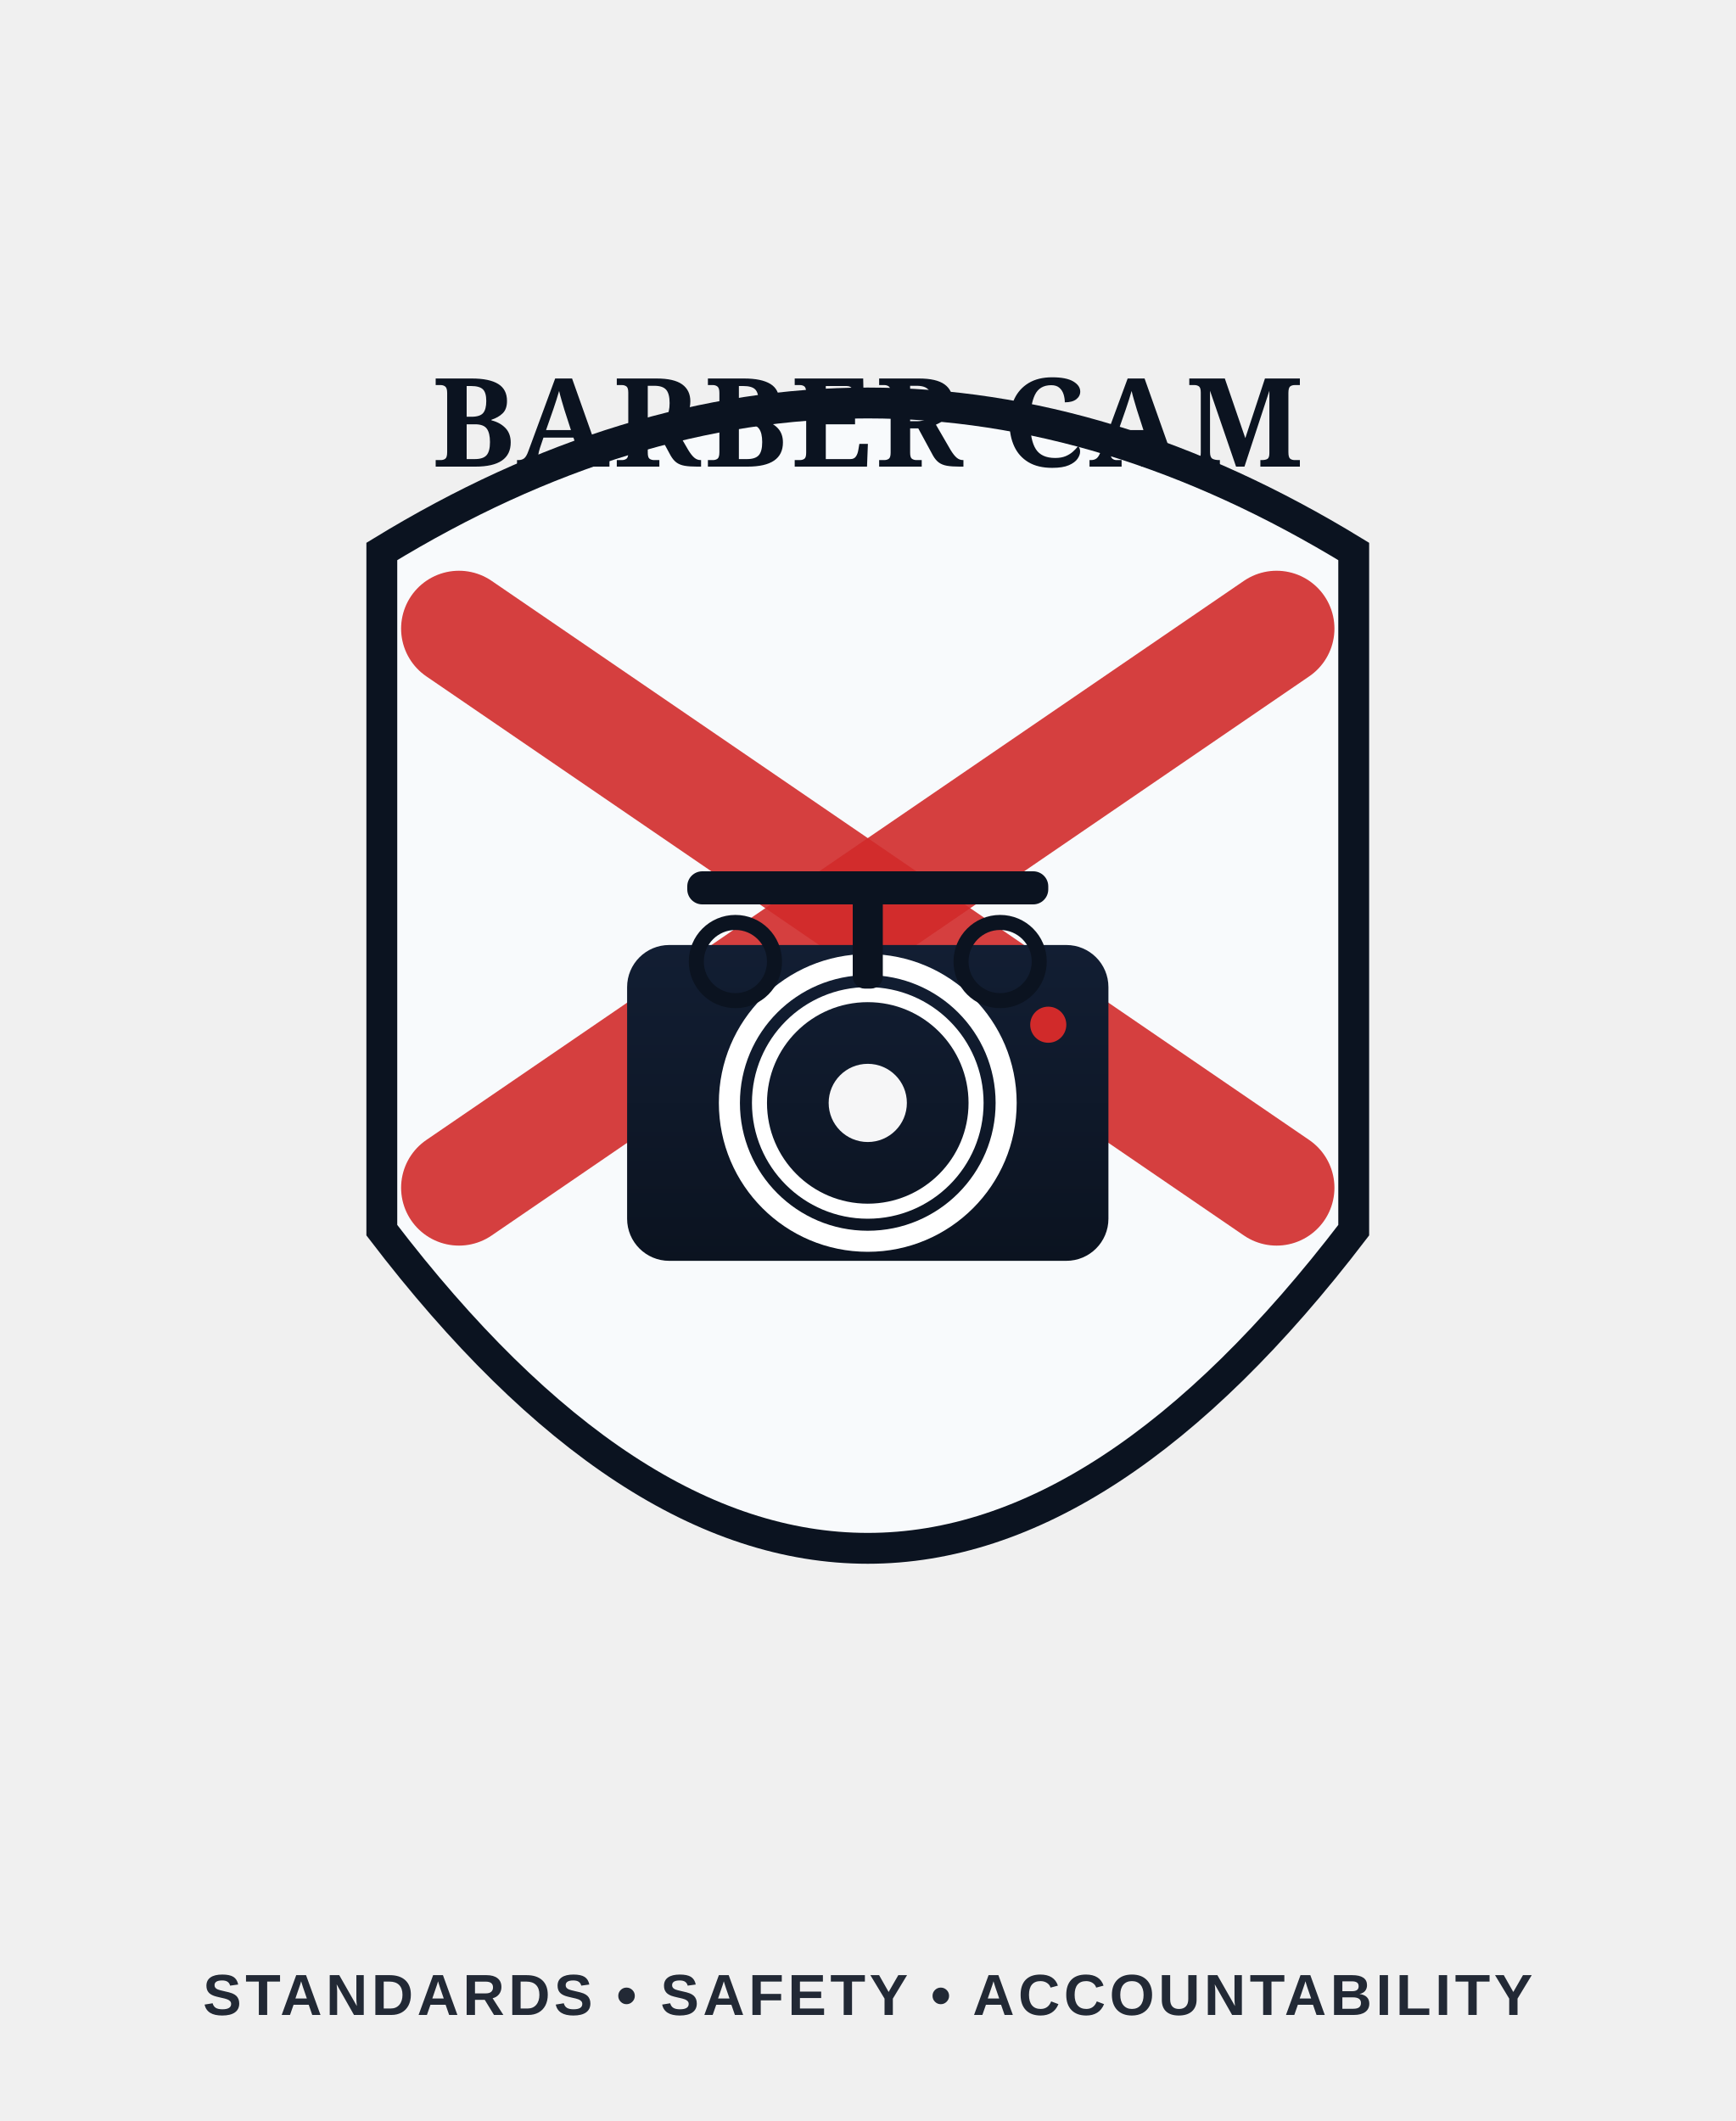
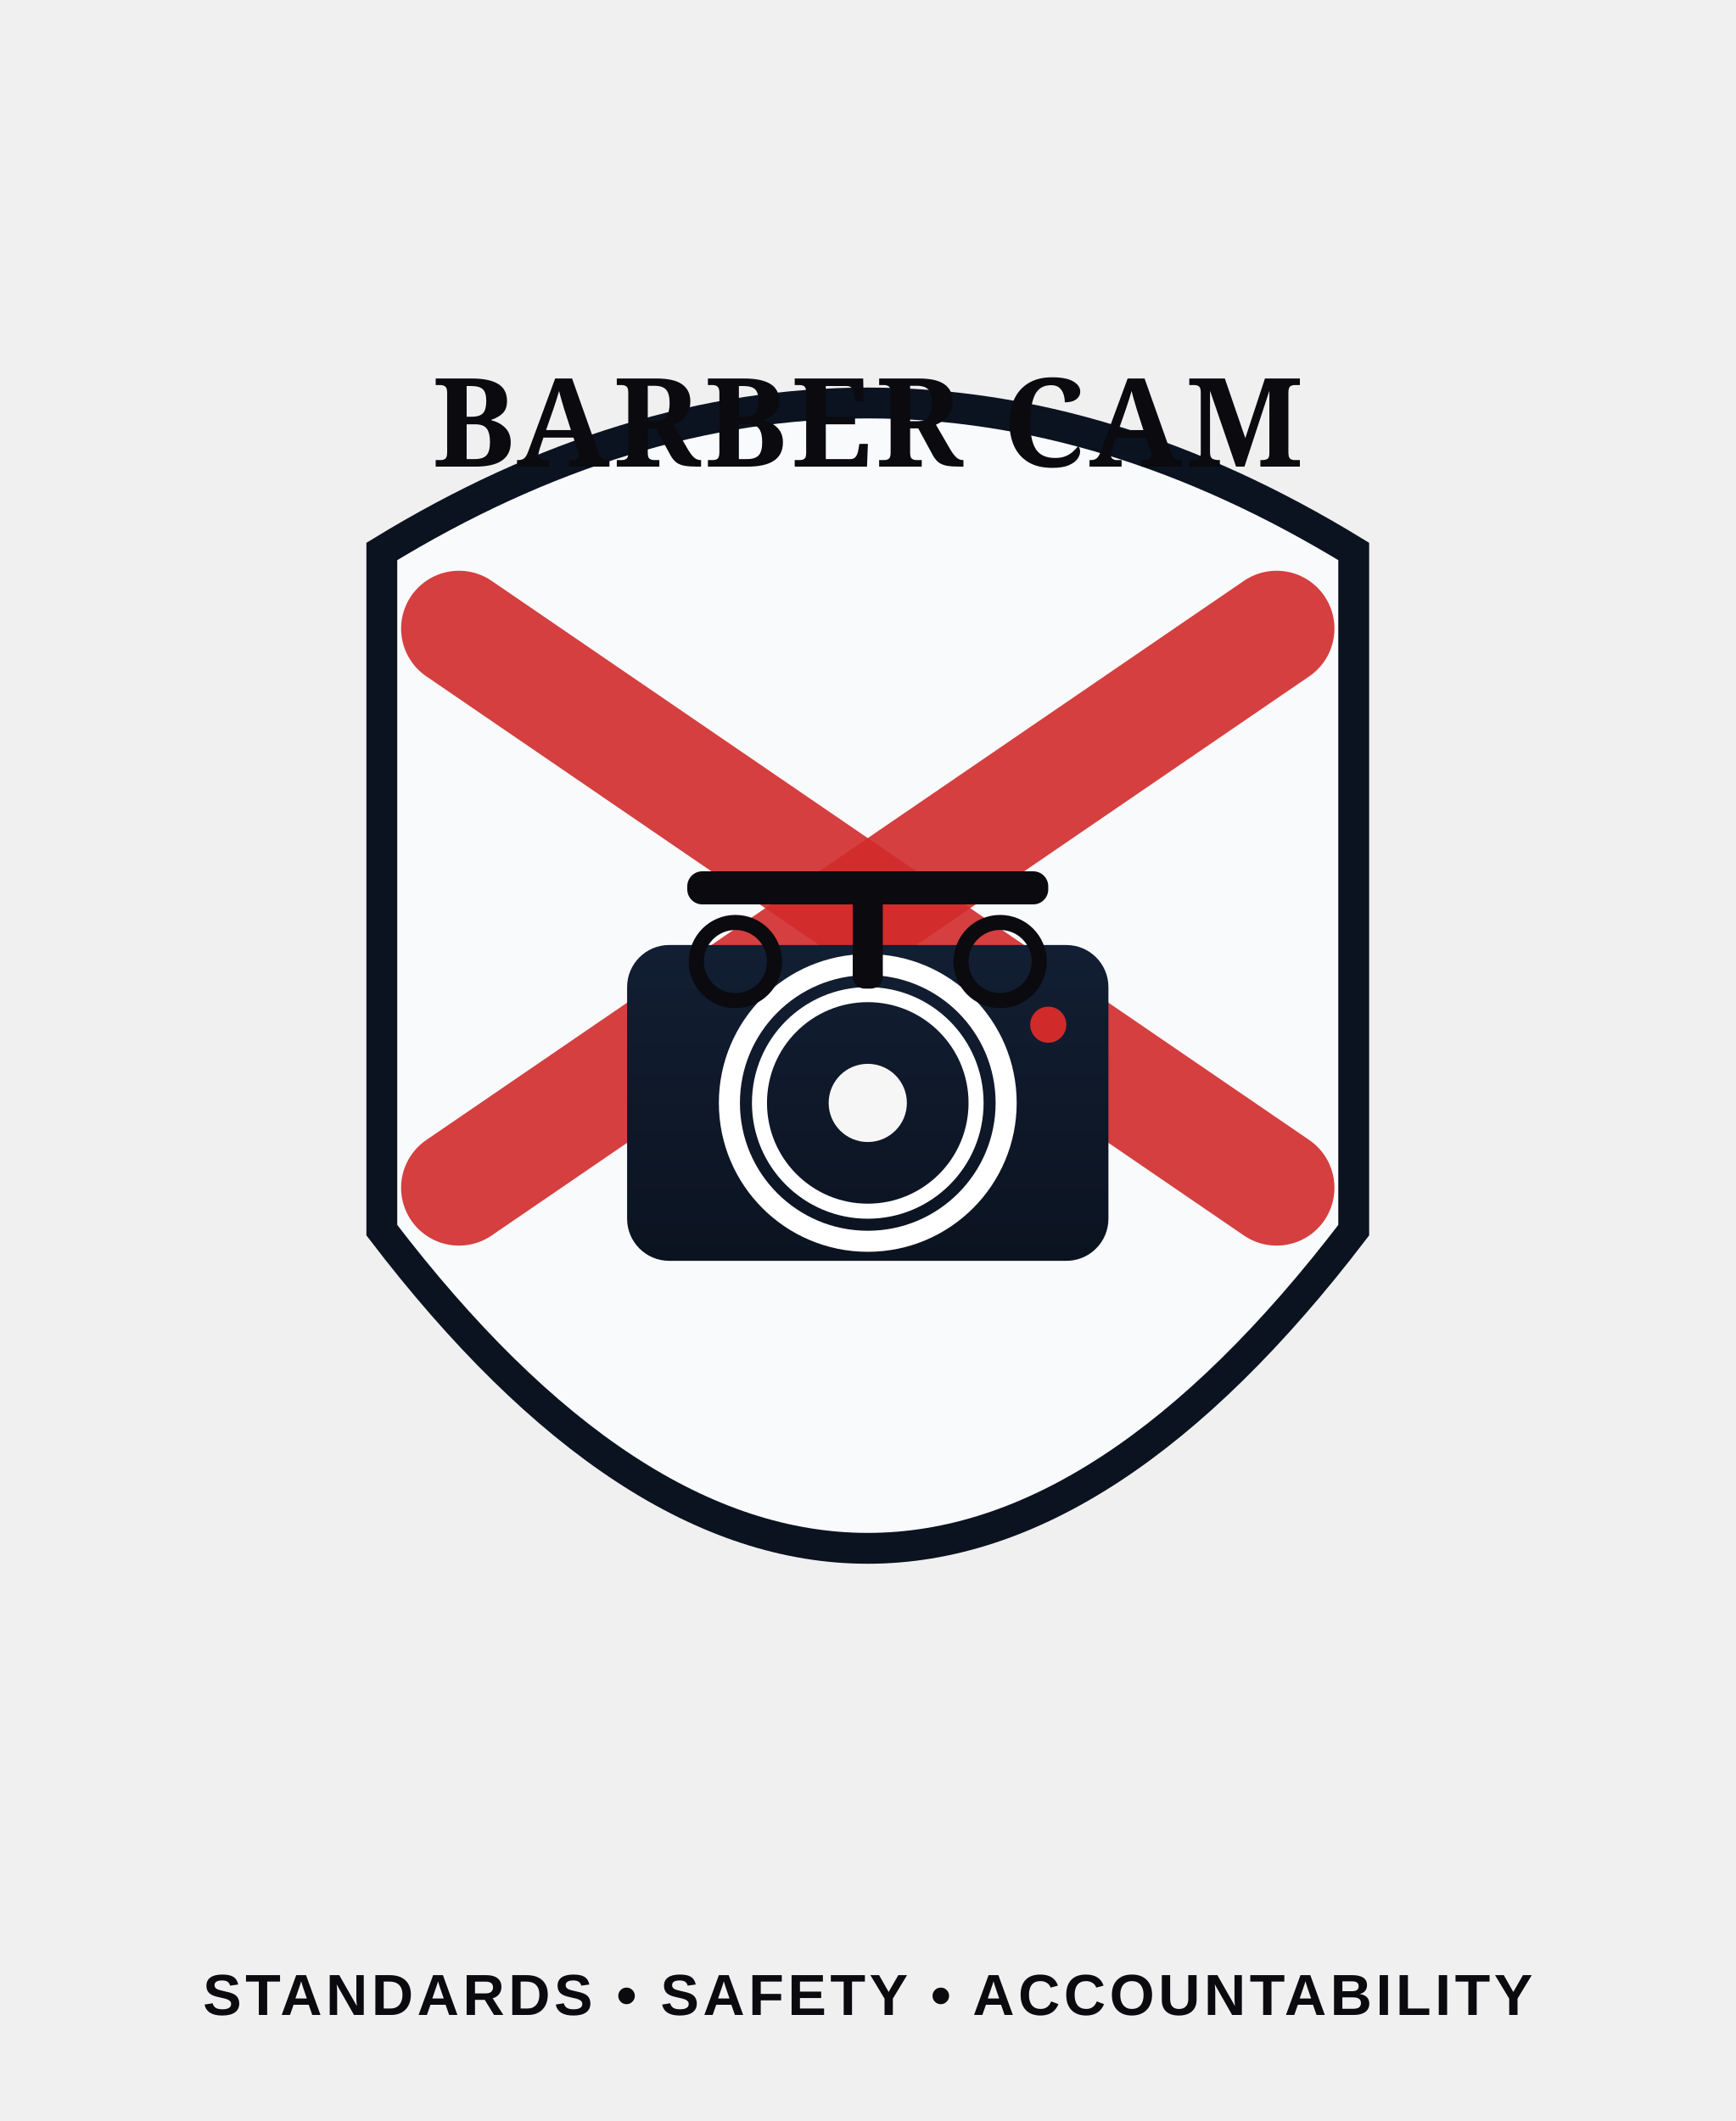
<svg xmlns="http://www.w3.org/2000/svg" width="900" height="1100" viewBox="0 0 900 1100" role="img">
  <path d="M 198.0 286.0 Q 450.0 132.0 702.0 286.0 L 702.0 638.0 Q 450.0 968.0 198.0 638.0 Z" fill="#F8FAFC" stroke="#0B1320" stroke-width="16" />
  <path d="M 238.0 326.0 L 662.0 616.0" stroke="#D12A2A" stroke-width="60" stroke-linecap="round" opacity="0.9" />
  <path d="M 662.0 326.0 L 238.0 616.0" stroke="#D12A2A" stroke-width="60" stroke-linecap="round" opacity="0.9" />
  <g transform="translate(450.0,572.0) scale(0.78)">
    <defs>
      <linearGradient id="hs_gBody" x1="0" y1="0" x2="0" y2="1">
        <stop offset="0%" stop-color="#121E33" />
        <stop offset="100%" stop-color="#0B1320" />
      </linearGradient>
    </defs>
    <g id="hs_camera">
      <rect x="-160.00" y="-105.00" width="320.00" height="210.00" rx="28.00" fill="url(#hs_gBody)" />
      <circle cx="0.00" cy="0.00" r="92.00" fill="none" stroke="#FFFFFF" stroke-width="14.00" />
      <circle cx="0.00" cy="0.00" r="72.00" fill="none" stroke="#FFFFFF" stroke-width="10.00" />
      <circle cx="0.00" cy="0.00" r="26.00" fill="#FFFFFF" opacity="0.96" />
      <circle cx="120.00" cy="-52.00" r="12.00" fill="#D12A2A" opacity="1.0" />
      <g transform="translate(0.00,-136.00)">
-         <rect x="-120.00" y="-18.00" width="240.00" height="22.00" rx="10.00" fill="#0B1320" />
-         <rect x="-10.00" y="-10.00" width="20.00" height="70.00" rx="8.00" fill="#0B1320" />
-         <circle cx="-88.00" cy="42.00" r="26.00" fill="none" stroke="#0B1320" stroke-width="10.00" />
-         <circle cx="88.00" cy="42.00" r="26.00" fill="none" stroke="#0B1320" stroke-width="10.00" />
+         <rect x="-120.00" y="-18.00" width="240.00" height="22.00" rx="10.00" fill="#0A0A0F" />
+         <rect x="-10.00" y="-10.00" width="20.00" height="70.00" rx="8.00" fill="#0A0A0F" />
+         <circle cx="-88.00" cy="42.00" r="26.00" fill="none" stroke="#0A0A0F" stroke-width="10.00" />
+         <circle cx="88.00" cy="42.00" r="26.00" fill="none" stroke="#0A0A0F" stroke-width="10.00" />
      </g>
    </g>
  </g>
-   <text x="450.0" y="242.0" text-anchor="middle" font-family="Cinzel, Georgia, serif" font-weight="700" font-size="64" letter-spacing="2" fill="#0B1320">BARBER CAM</text>
-   <text x="450.0" y="1045.0" text-anchor="middle" font-family="Montserrat, Arial, sans-serif" font-weight="600" font-size="30" letter-spacing="2" fill="#0B1320" opacity="0.9">STANDARDS • SAFETY • ACCOUNTABILITY</text>
+   <text x="450.0" y="242.0" text-anchor="middle" font-family="Cinzel, Georgia, serif" font-weight="700" font-size="64" letter-spacing="2" fill="#0A0A0F">BARBER CAM</text>
+   <text x="450.0" y="1045.0" text-anchor="middle" font-family="Montserrat, Arial, sans-serif" font-weight="600" font-size="30" letter-spacing="2" fill="#0A0A0F" opacity="1">STANDARDS • SAFETY • ACCOUNTABILITY</text>
</svg>
